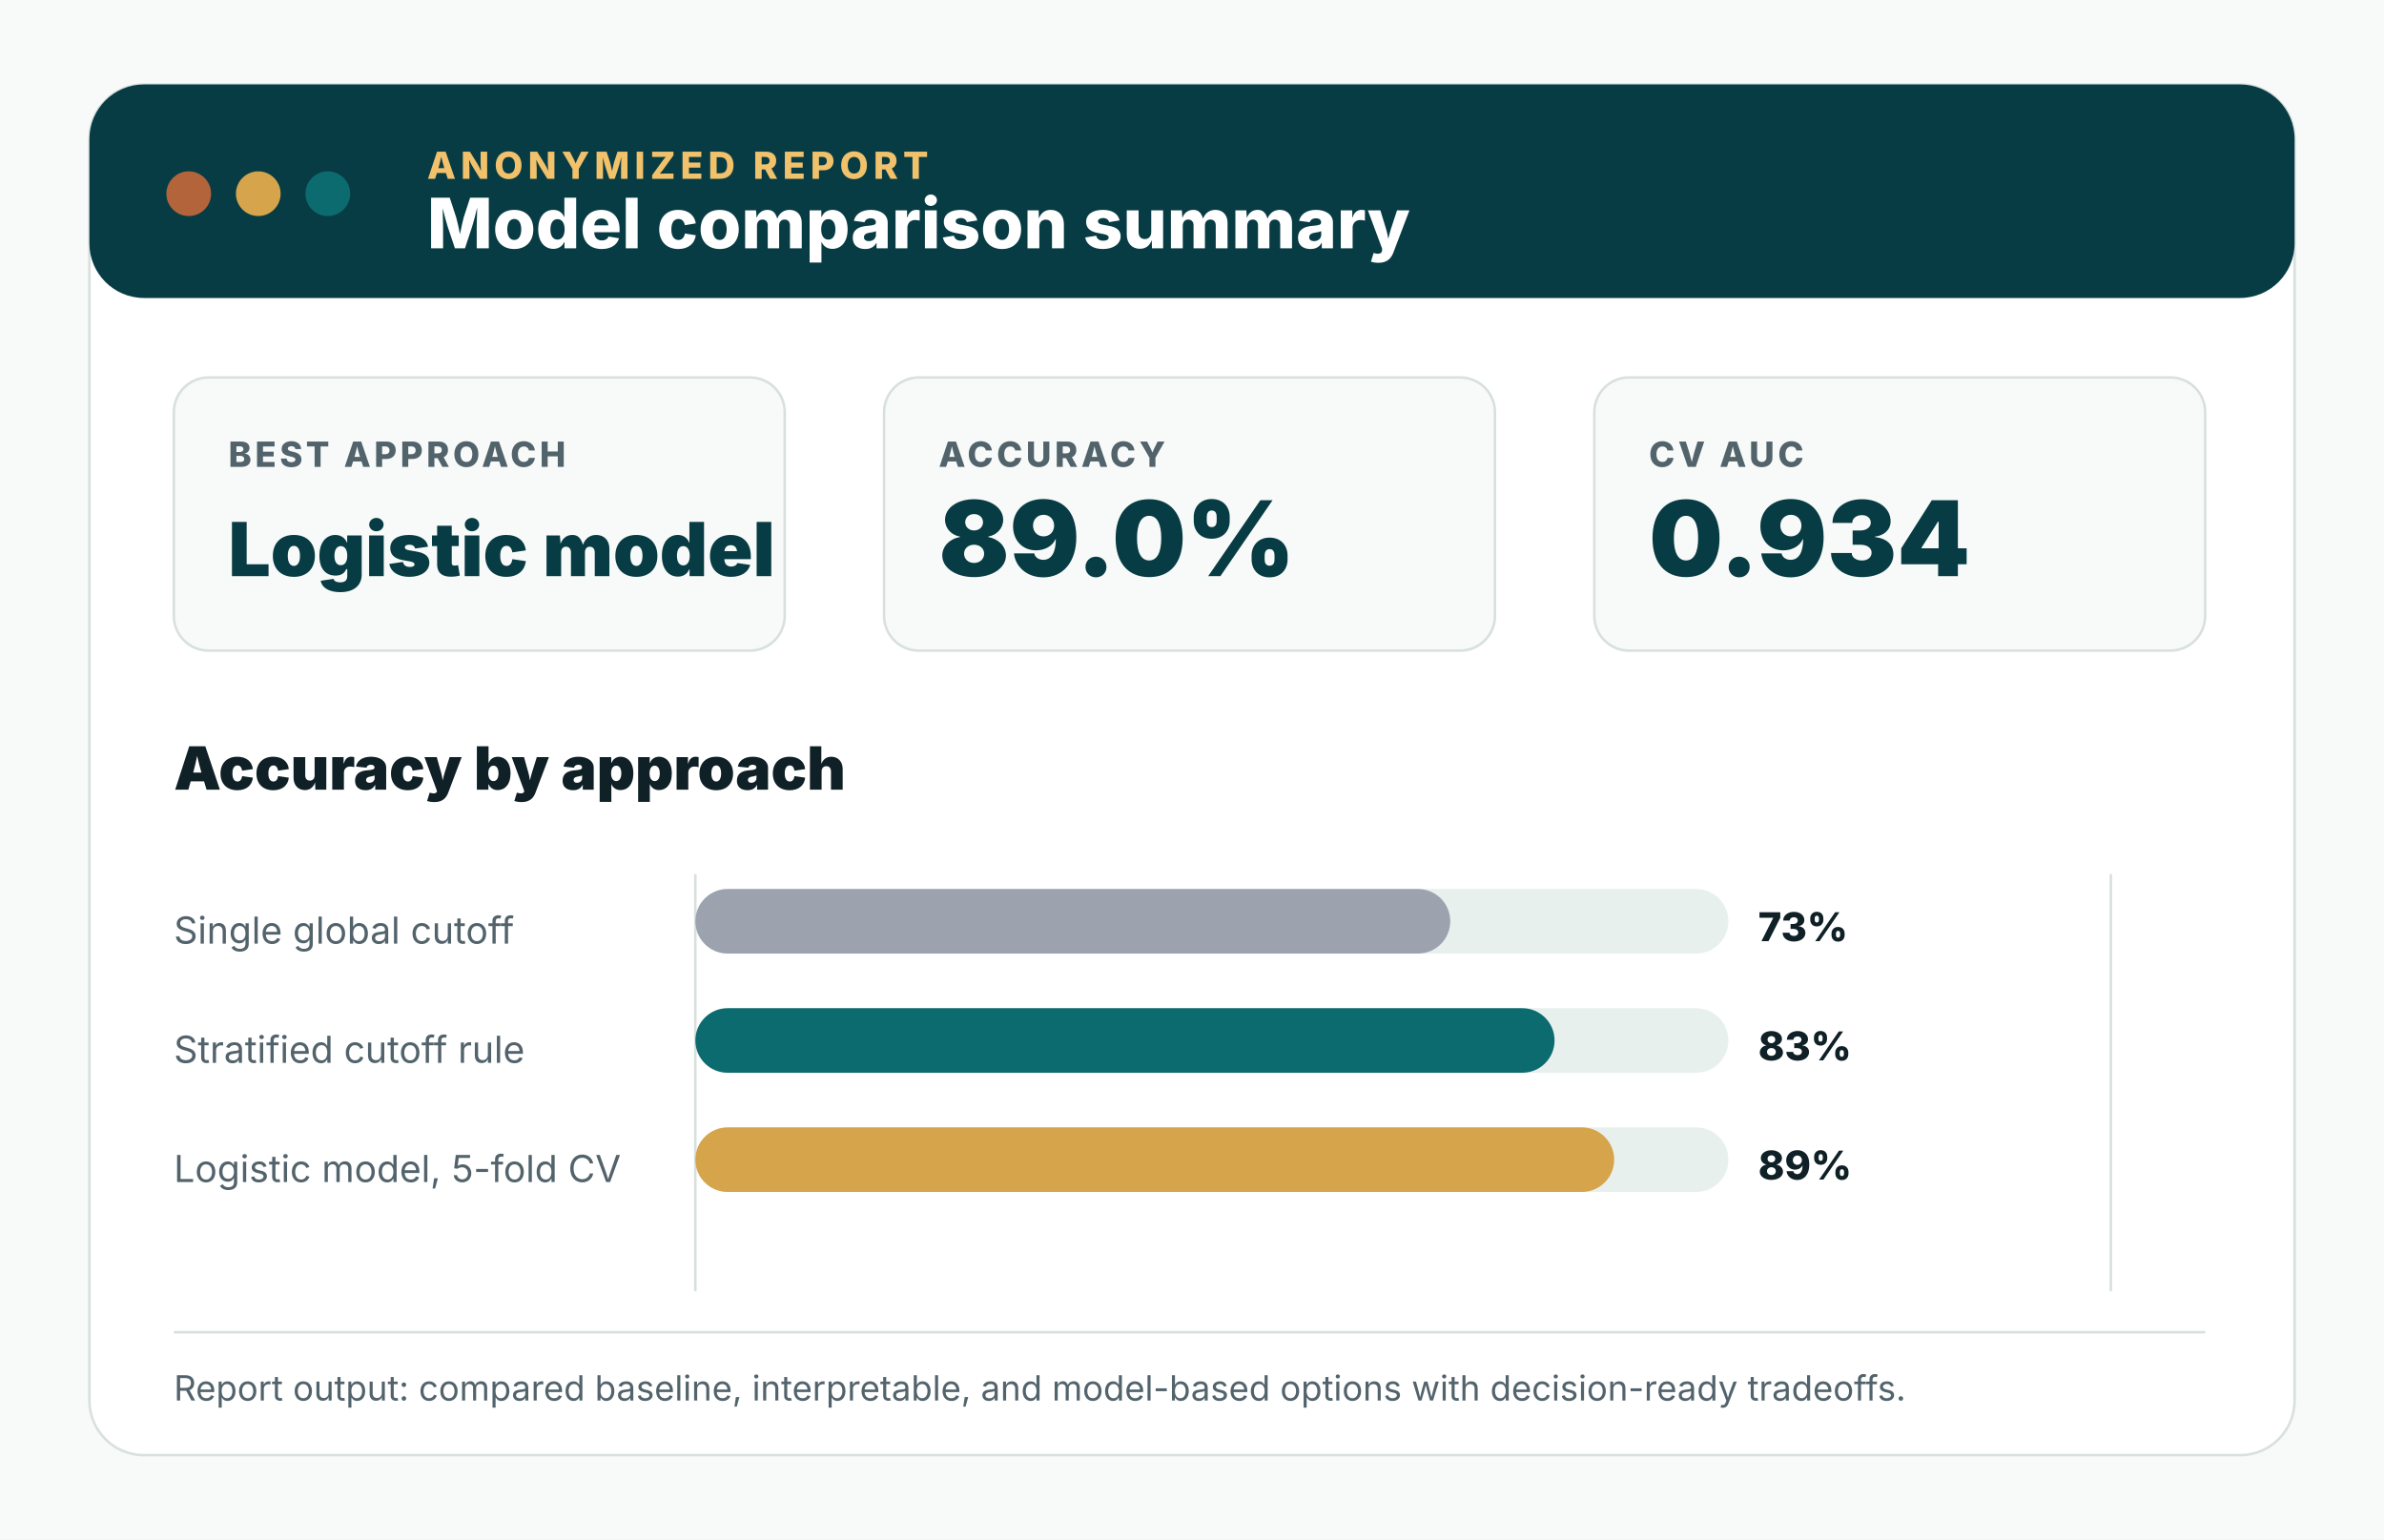
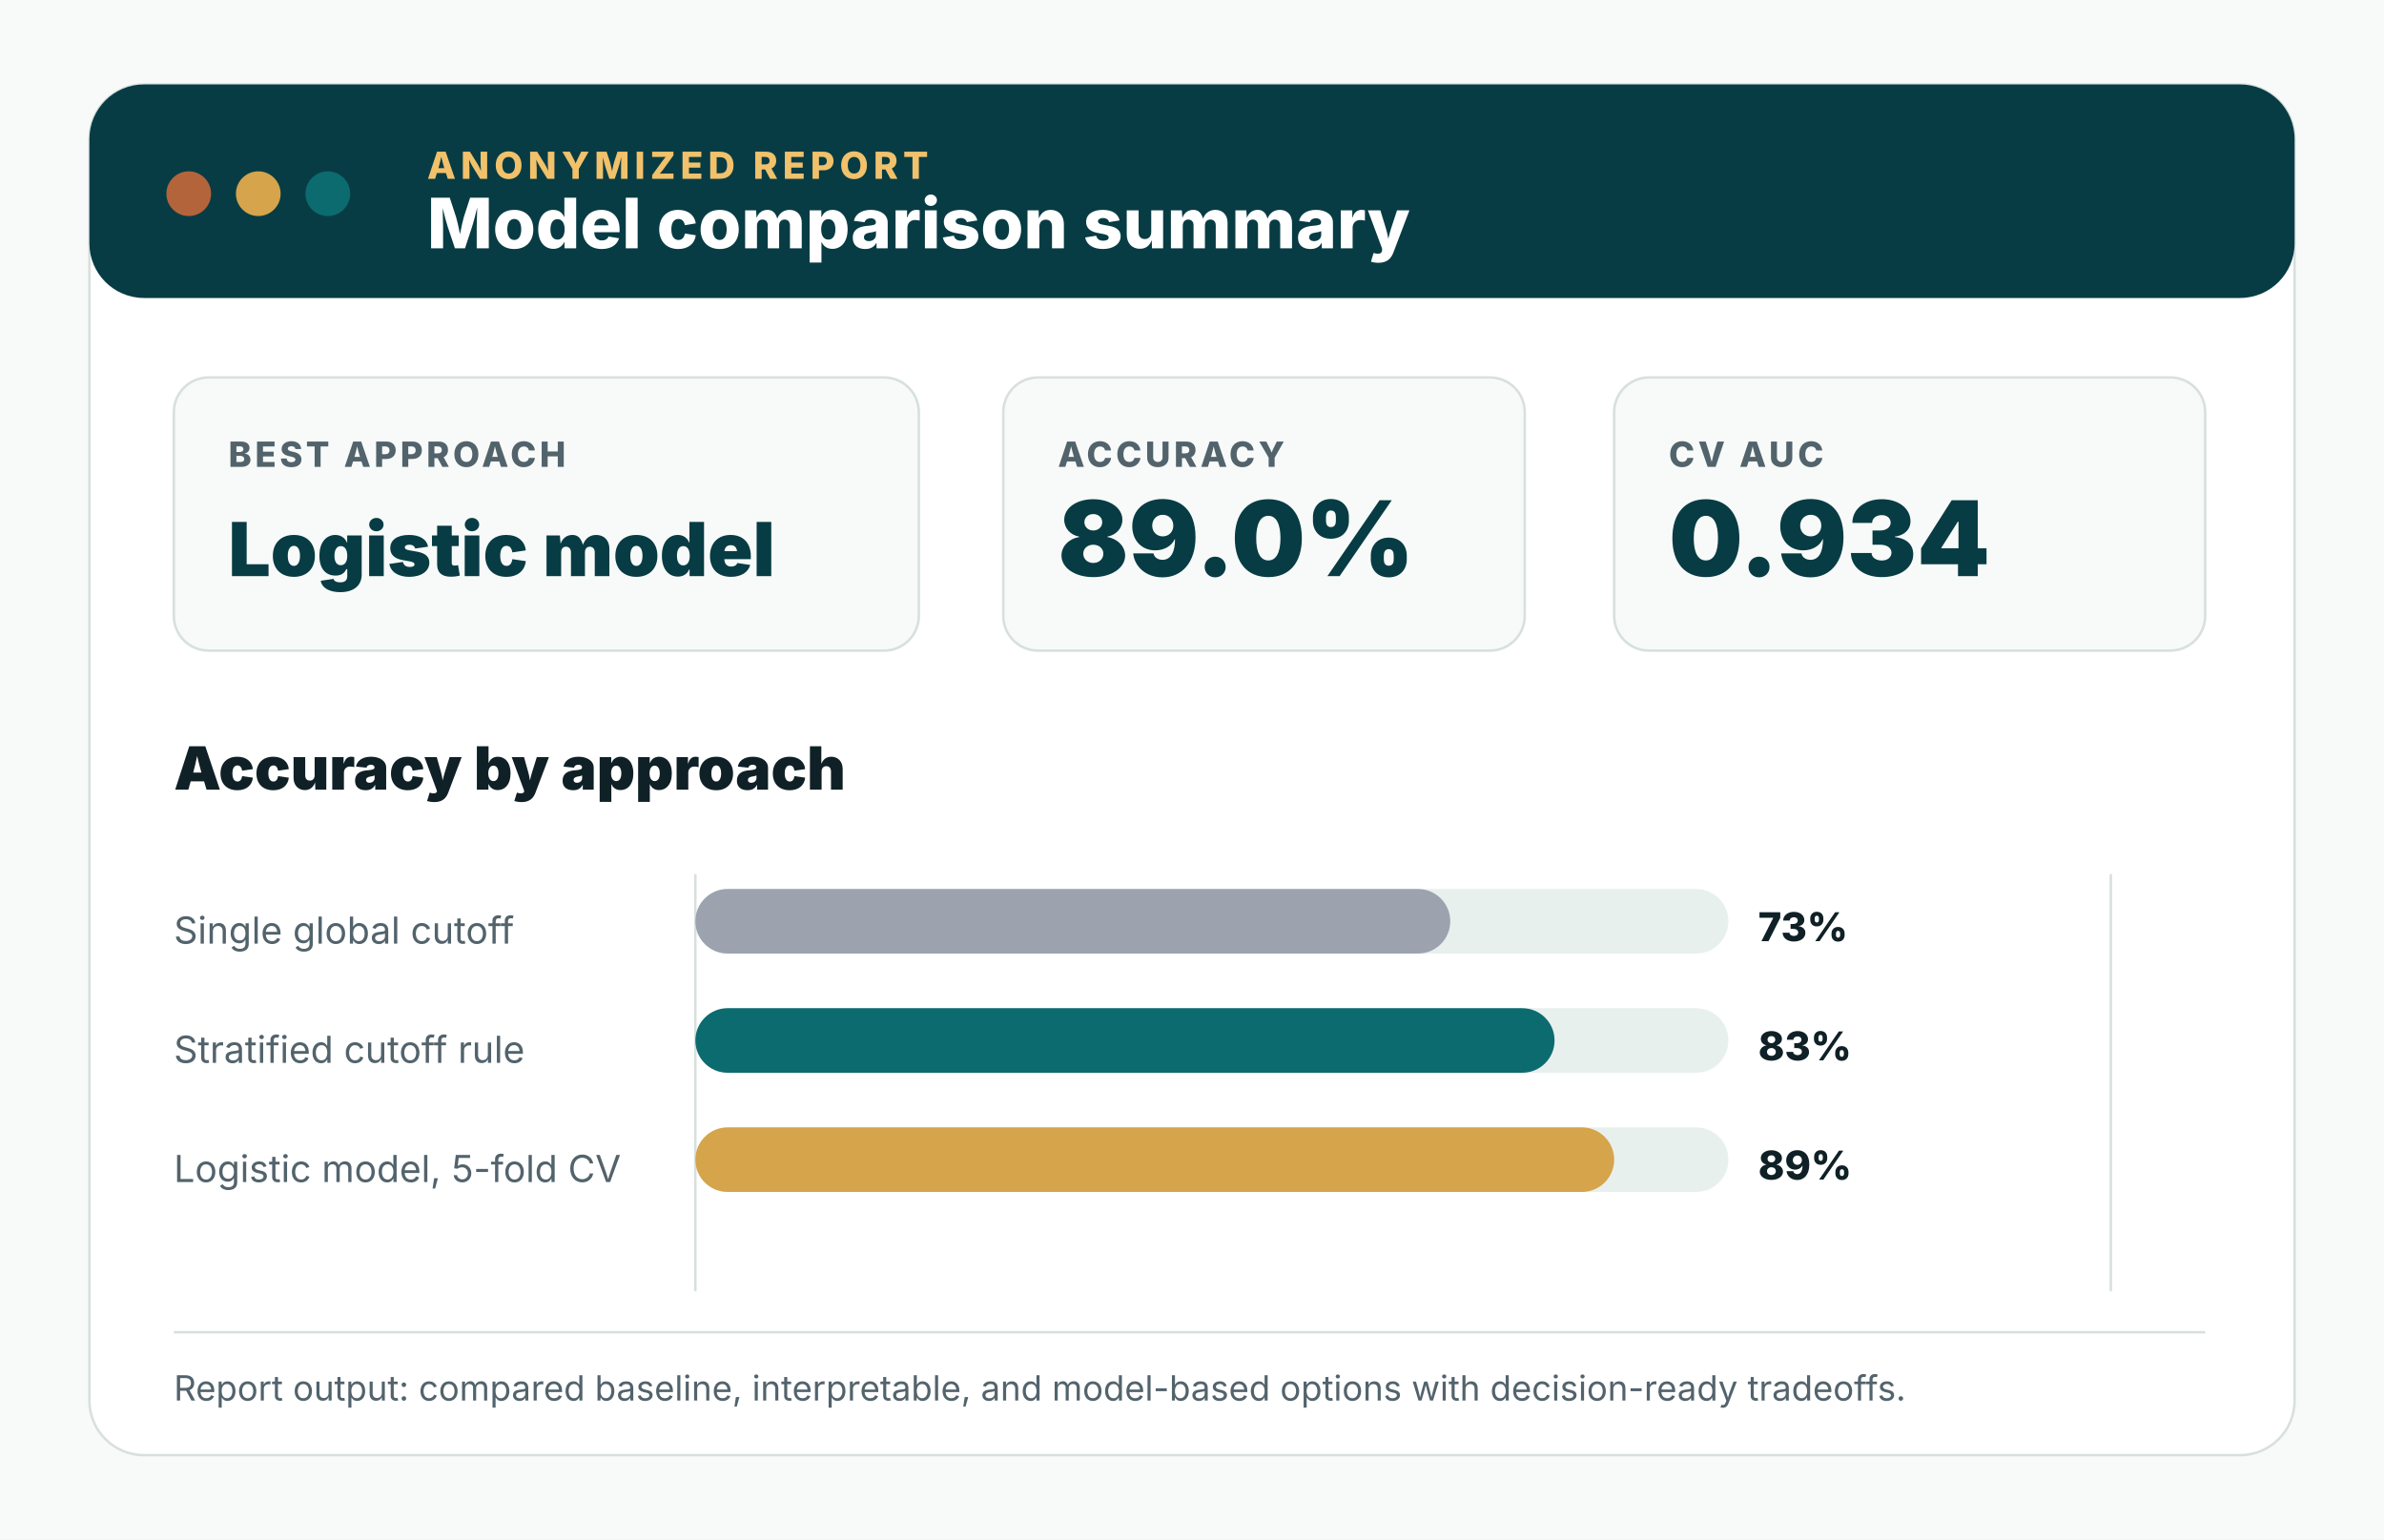
<svg xmlns="http://www.w3.org/2000/svg" viewBox="0 0 960 620" role="img" aria-labelledby="title desc">
  <rect width="960" height="620" fill="#f7faf8" />
  <rect x="36" y="34" width="888" height="552" rx="22" fill="#ffffff" stroke="#d7e0de" />
  <rect x="36" y="34" width="888" height="86" rx="22" fill="#083c44" />
  <circle cx="76" cy="78" r="9" fill="#b4643b" />
  <circle cx="104" cy="78" r="9" fill="#d5a44b" />
  <circle cx="132" cy="78" r="9" fill="#0c6b6f" />
  <text x="172" y="72" fill="#f1c16b" font-family="Inter, Arial, sans-serif" font-size="15" font-weight="800" letter-spacing="2">ANONYMIZED REPORT</text>
  <text x="172" y="100" fill="#ffffff" font-family="Inter, Arial, sans-serif" font-size="28" font-weight="800">Model comparison summary</text>
  <g font-family="Inter, Arial, sans-serif">
-     <rect x="70" y="152" width="246" height="110" rx="14" fill="#f7faf8" stroke="#d7e0de" />
+     <rect x="70" y="152" width="300" height="110" rx="14" fill="#f7faf8" stroke="#d7e0de" />
    <text x="92" y="188" fill="#52636c" font-size="14" font-weight="800" letter-spacing="1.4">BEST APPROACH</text>
    <text x="92" y="232" fill="#083c44" font-size="30" font-weight="850">Logistic model</text>
-     <rect x="356" y="152" width="246" height="110" rx="14" fill="#f7faf8" stroke="#d7e0de" />
-     <text x="378" y="188" fill="#52636c" font-size="14" font-weight="800" letter-spacing="1.4">ACCURACY</text>
-     <text x="378" y="232" fill="#083c44" font-size="42" font-weight="850">89.0%</text>
-     <rect x="642" y="152" width="246" height="110" rx="14" fill="#f7faf8" stroke="#d7e0de" />
-     <text x="664" y="188" fill="#52636c" font-size="14" font-weight="800" letter-spacing="1.4">CV AUC</text>
-     <text x="664" y="232" fill="#083c44" font-size="42" font-weight="850">0.934</text>
+     <rect x="404" y="152" width="210" height="110" rx="14" fill="#f7faf8" stroke="#d7e0de" />
+     <text x="426" y="188" fill="#52636c" font-size="14" font-weight="800" letter-spacing="1.4">ACCURACY</text>
+     <text x="426" y="232" fill="#083c44" font-size="42" font-weight="850">89.0%</text>
+     <rect x="650" y="152" width="238" height="110" rx="14" fill="#f7faf8" stroke="#d7e0de" />
+     <text x="672" y="188" fill="#52636c" font-size="14" font-weight="800" letter-spacing="1.4">CV AUC</text>
+     <text x="672" y="232" fill="#083c44" font-size="42" font-weight="850">0.934</text>
    <text x="70" y="318" fill="#102027" font-size="24" font-weight="850">Accuracy by approach</text>
    <line x1="280" y1="352" x2="280" y2="520" stroke="#d7e0de" />
    <line x1="850" y1="352" x2="850" y2="520" stroke="#d7e0de" />
    <g font-size="15" fill="#52636c">
      <text x="70" y="380">Single global cutoff</text>
      <text x="70" y="428">Stratified cutoff rule</text>
      <text x="70" y="476">Logistic model, 5-fold CV</text>
    </g>
    <rect x="280" y="358" width="416" height="26" rx="13" fill="#e8f0ed" />
    <rect x="280" y="358" width="304" height="26" rx="13" fill="#9ca3af" />
    <text x="708" y="379" fill="#102027" font-size="16" font-weight="800">73%</text>
    <rect x="280" y="406" width="416" height="26" rx="13" fill="#e8f0ed" />
    <rect x="280" y="406" width="346" height="26" rx="13" fill="#0c6b6f" />
    <text x="708" y="427" fill="#102027" font-size="16" font-weight="800">83%</text>
    <rect x="280" y="454" width="416" height="26" rx="13" fill="#e8f0ed" />
    <rect x="280" y="454" width="370" height="26" rx="13" fill="#d5a44b" />
    <text x="708" y="475" fill="#102027" font-size="16" font-weight="800">89%</text>
    <rect x="70" y="536" width="818" height="1" fill="#d7e0de" />
    <text x="70" y="564" fill="#52636c" font-size="14">Report output: compared baseline, interpretable, and model-based options with decision-ready tradeoffs.</text>
  </g>
</svg>
